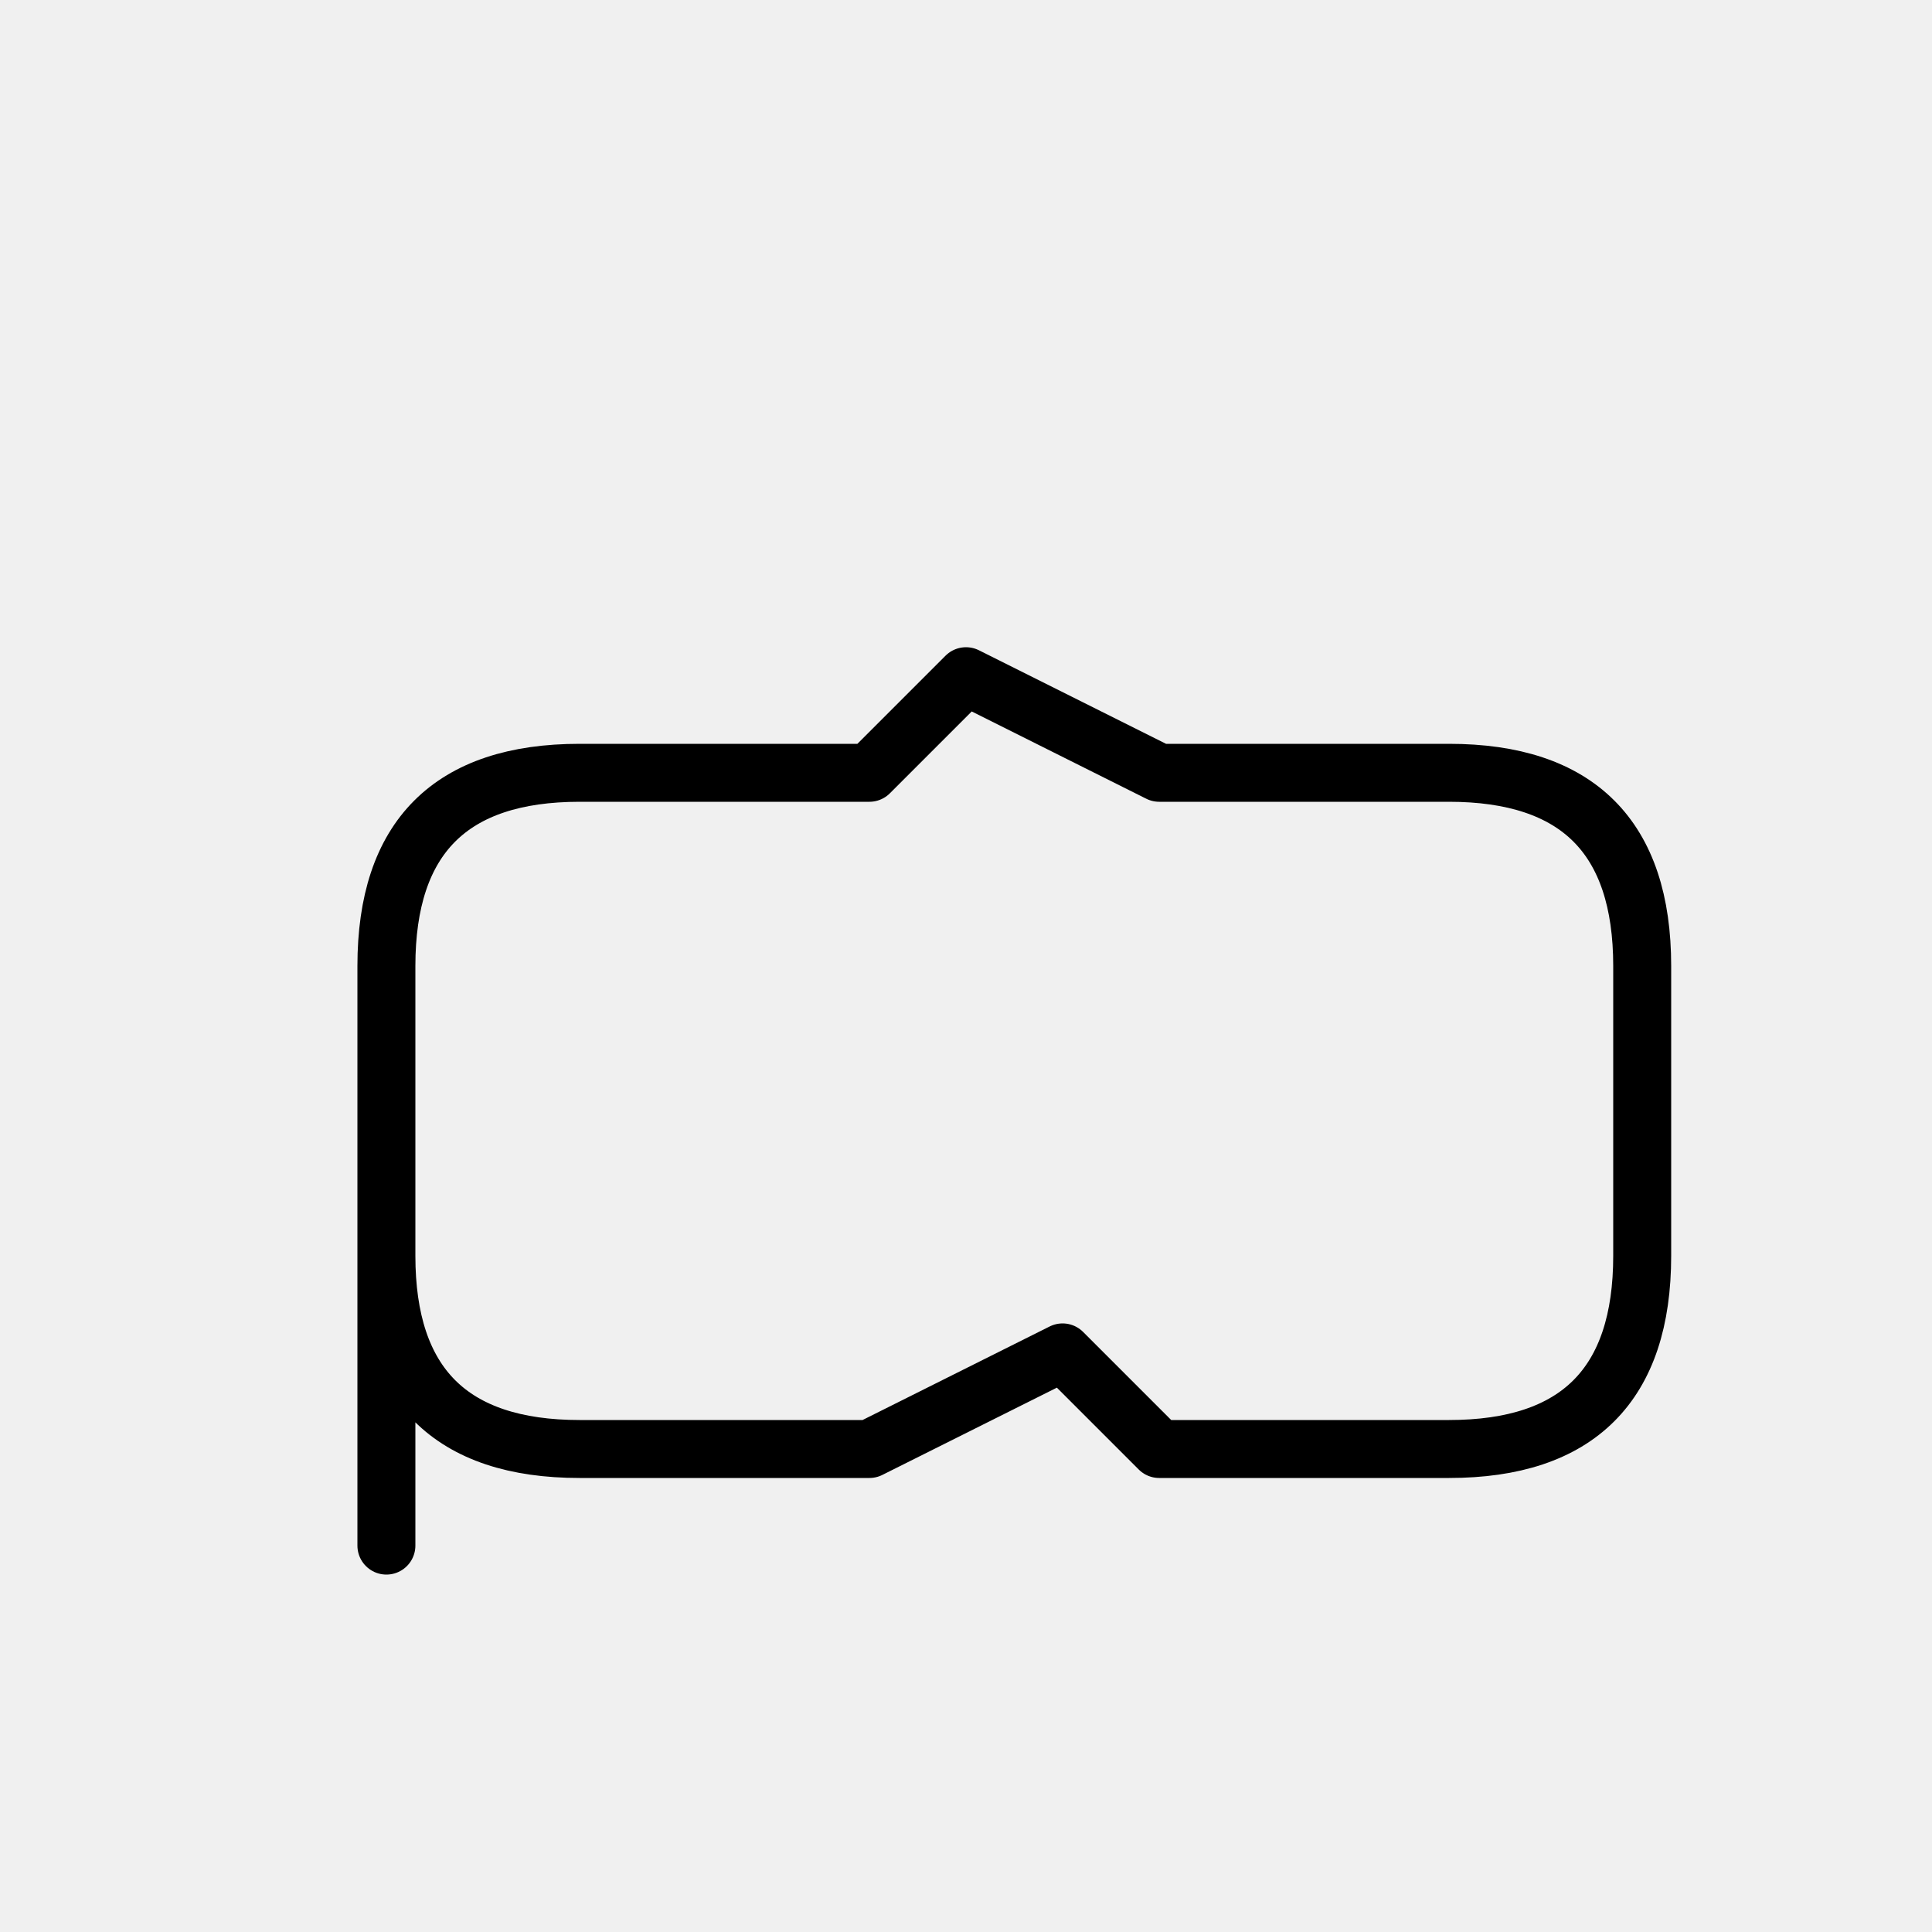
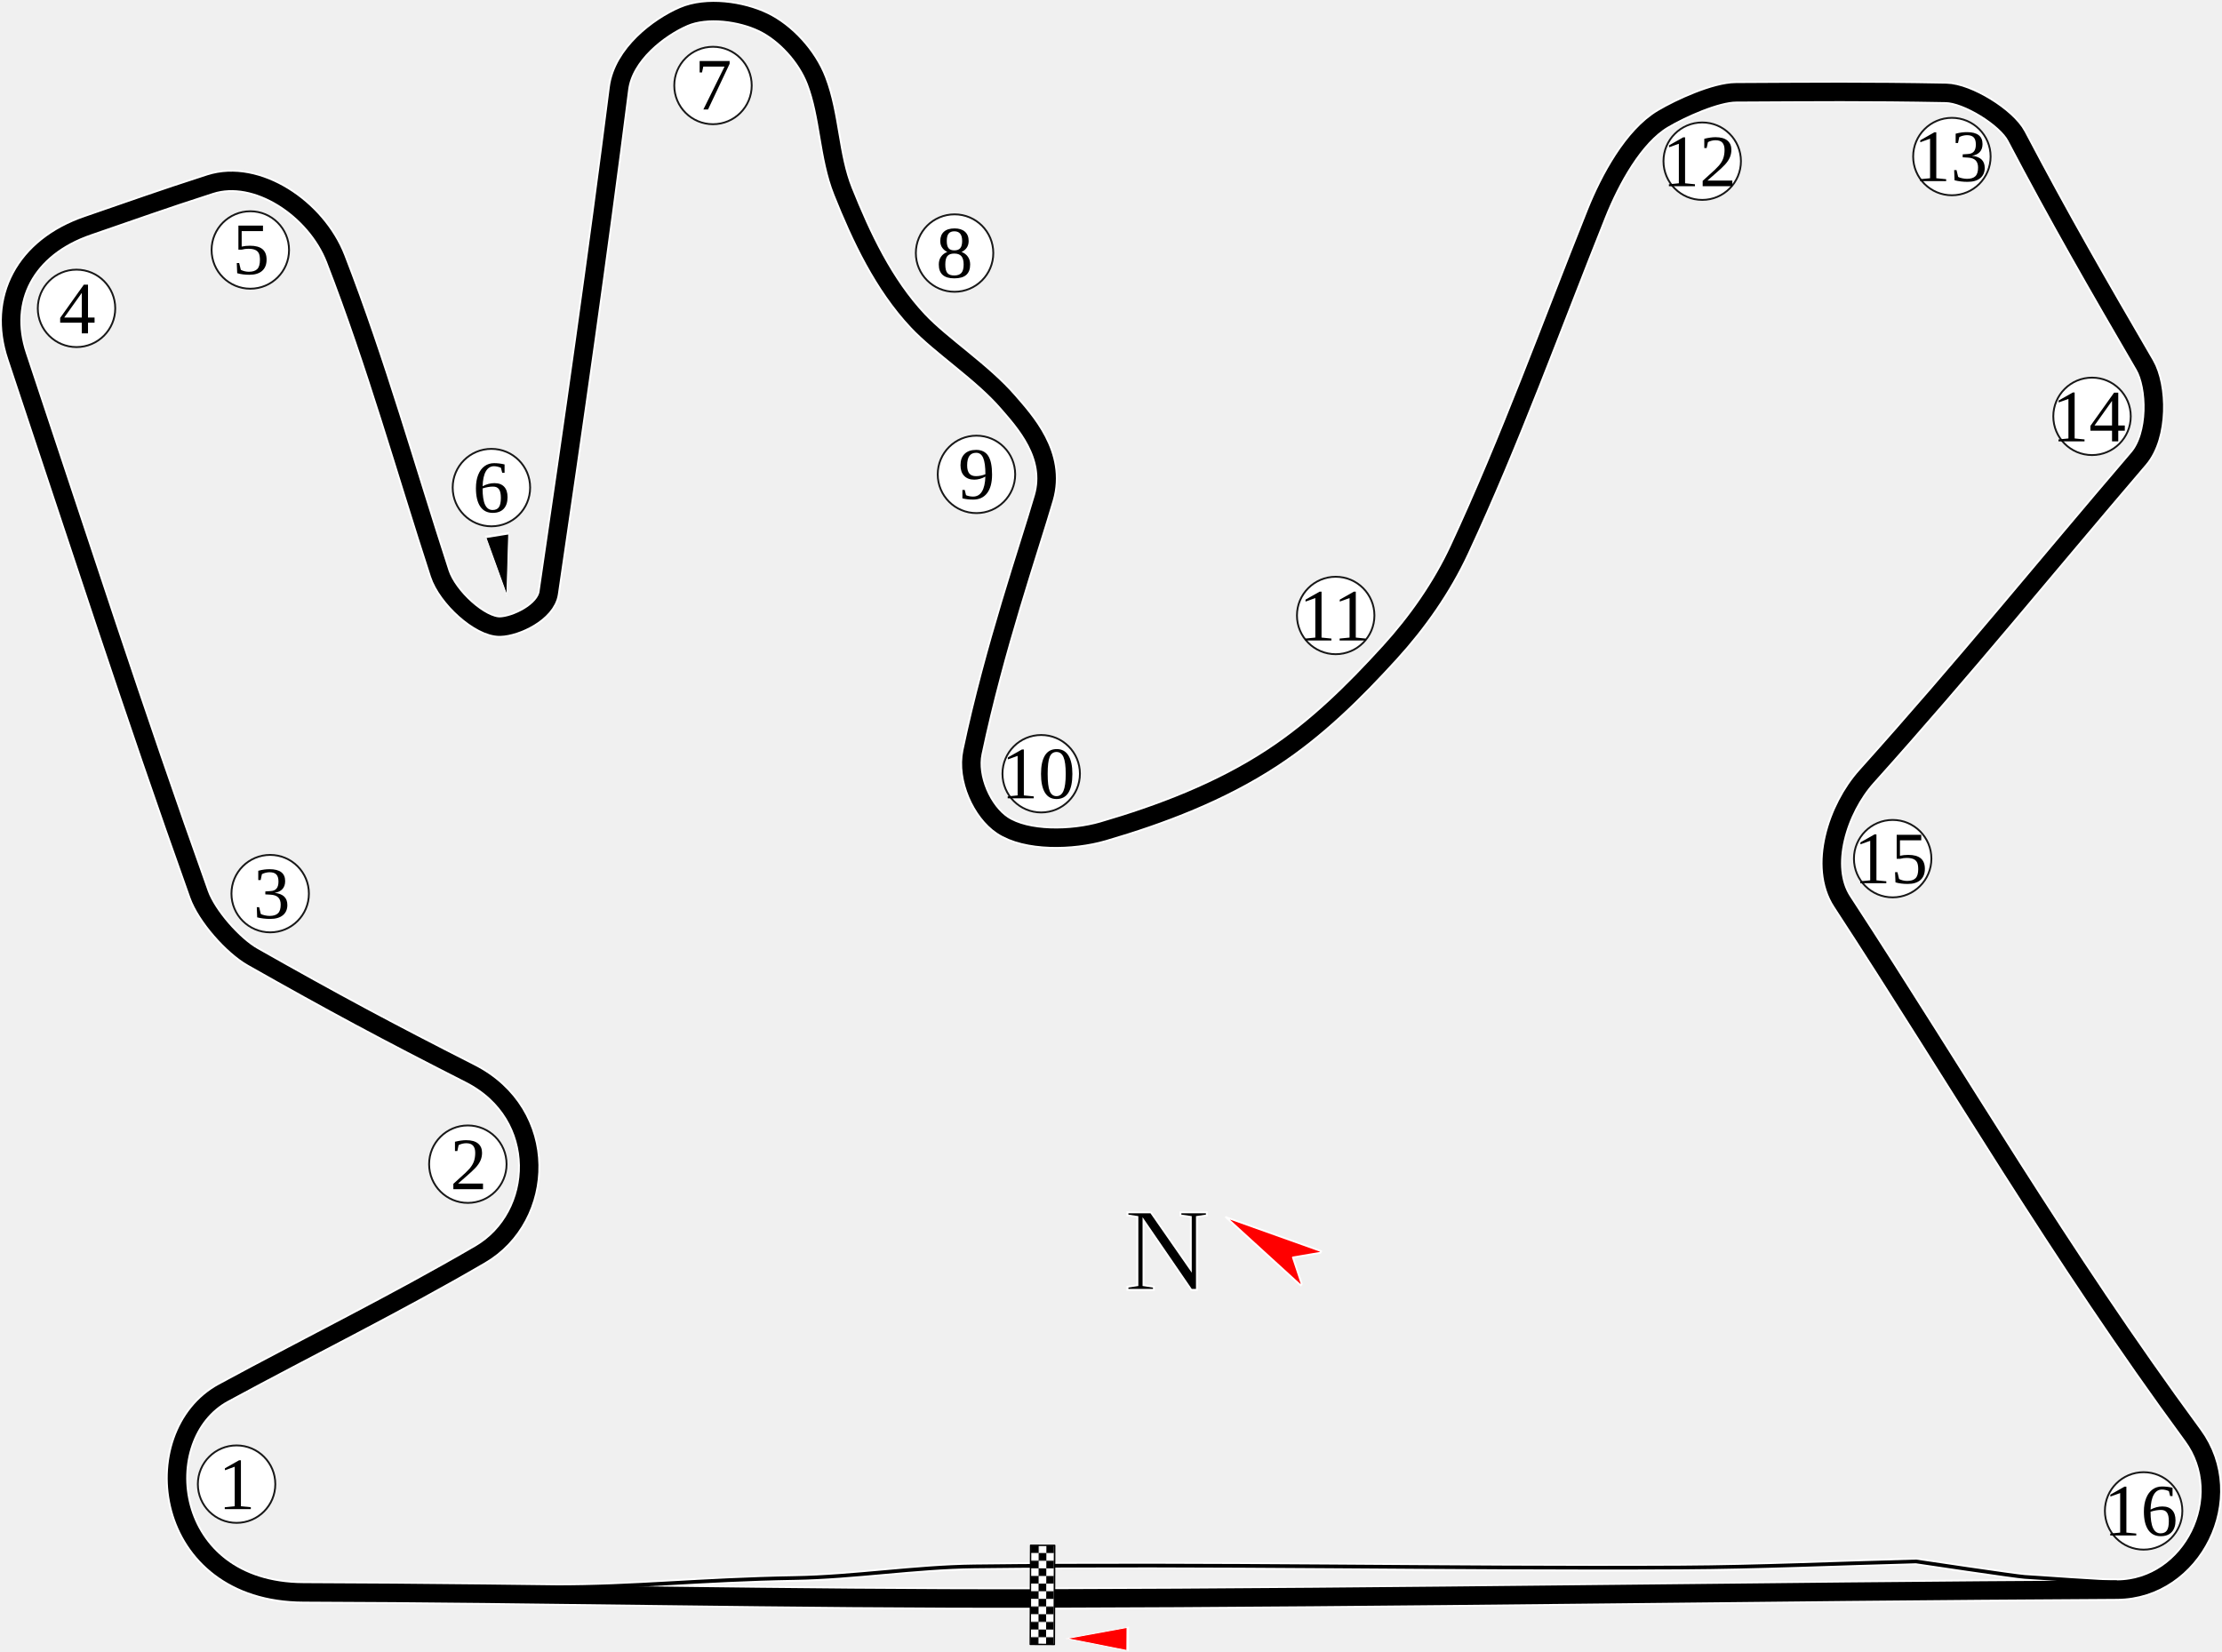
- <svg xmlns="http://www.w3.org/2000/svg" viewBox="0 0 100 100">
-   <path d="M20 80 L20 50 Q20 40 30 40 L45 40 L50 35 L60 40 L75 40 Q85 40 85 50 L85 65 Q85 75 75 75 L60 75 L55 70 L45 75 L30 75 Q20 75 20 65 Z" fill="none" stroke="currentColor" stroke-width="3" stroke-linecap="round" stroke-linejoin="round" />
+ <svg xmlns="http://www.w3.org/2000/svg" xmlns:xlink="http://www.w3.org/1999/xlink" width="1201.305" height="892.91" id="svg2383" version="1.0">
+   <defs id="defs2385">
+     <clipPath clipPathUnits="userSpaceOnUse" id="clipPath9724">
+       <path id="path9726" d="M 727.239,720.308 C 1333.36,720.308 1939.48,720.308 2545.601,720.308 C 2545.601,974.893 2545.601,1229.478 2545.601,1484.063 C 1939.48,1484.063 1333.36,1484.063 727.239,1484.063 C 727.239,1229.478 727.239,974.893 727.239,720.308 L 727.239,720.308 z" style="fill:#6a6a6a;fill-opacity:1;fill-rule:nonzero;stroke:#010101;stroke-width:0.943;stroke-linecap:round;stroke-linejoin:round;stroke-miterlimit:4;stroke-dasharray:none;stroke-dashoffset:0;stroke-opacity:1" />
+     </clipPath>
+     <clipPath clipPathUnits="userSpaceOnUse" id="clipPath3490">
+       <rect style="opacity:1;fill:#006a00;fill-opacity:1;fill-rule:nonzero;stroke:none" id="rect3492" width="1511.787" height="1003.748" x="683.14" y="104.104" transform="matrix(-0.7183395,0.6956928,-0.6956928,-0.7183395,0,0)" />
+     </clipPath>
+     <pattern patternUnits="userSpaceOnUse" width="18.181" height="18.138" patternTransform="matrix(0.1737876,0,0,0.1737876,763.4772,1693.907)" id="pattern4912">
+       <g id="g4907" transform="translate(-1025.535,-1215.281)">
+         <rect style="opacity:1;fill:#000000;fill-opacity:1;stroke:none;stroke-width:0.5;stroke-linecap:round;stroke-linejoin:round;stroke-miterlimit:4;stroke-dasharray:none;stroke-dashoffset:0;stroke-opacity:1" id="rect4899" width="18.173" height="18.096" x="1025.535" y="1215.281" />
+         <rect style="opacity:1;fill:#ffffff;fill-opacity:1;stroke:none;stroke-width:0.5;stroke-linecap:round;stroke-linejoin:round;stroke-miterlimit:4;stroke-dasharray:none;stroke-dashoffset:0;stroke-opacity:1" id="rect4903" width="9.075" height="9.075" x="1025.535" y="1215.281" />
+         <rect style="opacity:1;fill:#ffffff;fill-opacity:1;stroke:none;stroke-width:0.5;stroke-linecap:round;stroke-linejoin:round;stroke-miterlimit:4;stroke-dasharray:none;stroke-dashoffset:0;stroke-opacity:1" id="rect4905" width="9.075" height="9.075" x="1034.641" y="1224.344" />
+       </g>
+     </pattern>
+     <pattern xlink:href="#pattern4912" id="pattern4166" patternTransform="matrix(0.4562459,1.6264824e-8,-1.6264824e-8,0.4562459,-1778.227,454.6431)" />
+     <clipPath clipPathUnits="userSpaceOnUse" id="clipPath3494">
+       <rect style="opacity:1;fill:#006a00;fill-opacity:1;fill-rule:nonzero;stroke:none" id="rect3496" width="2168.193" height="1468.418" x="-4232.846" y="-2372.13" transform="matrix(-0.9472965,-0.3203582,0.9519016,-0.3064038,0,0)" />
+     </clipPath>
+     <clipPath clipPathUnits="userSpaceOnUse" id="clipPath9716">
+       <path id="path9718" d="M 871.135,932.363 C 1314.876,1345.252 1758.616,1758.14 2202.356,2171.029 C 2375.779,1984.647 2549.202,1798.266 2722.625,1611.884 C 2278.885,1198.996 1835.145,786.108 1391.405,373.219 C 1217.982,559.601 1044.559,745.982 871.135,932.363 z" style="fill:#6a6a6a;fill-opacity:1;fill-rule:nonzero;stroke:#010101;stroke-width:0.943;stroke-linecap:round;stroke-linejoin:round;stroke-miterlimit:4;stroke-dasharray:none;stroke-dashoffset:0;stroke-opacity:1" />
+     </clipPath>
+   </defs>
+   <g id="layer1" transform="translate(-405.6071,-126.9987)">
+     <path id="path3180" d="M 1550.113,982.599 C 1543.085,982.795 1506.344,979.99 1500.24,979.683 C 1495.973,979.468 1441.469,971.309 1441.469,971.309 C 1399.097,972.405 1356.737,974.374 1314.355,974.599 C 1187.053,975.272 1059.675,972.491 932.416,974 C 900.01,974.385 867.772,979.729 835.361,980.281 C 783.396,981.164 748.724,985.353 705.256,985.254" style="fill:none;fill-rule:evenodd;stroke:#ffffff;stroke-width:4;stroke-linecap:butt;stroke-linejoin:round;stroke-miterlimit:4;stroke-dasharray:none;stroke-opacity:1" />
+     <path id="path3182" d="M 967.858,991.348 C 831.075,991.672 699.567,988.43 569.768,988.058 C 493.152,987.838 484.049,903.052 526.4,880.086 C 573.979,854.285 618.731,832.38 665.178,805.313 C 700.059,784.987 702.808,729.382 659.795,707.51 C 614.281,684.368 586.157,669.269 542.252,644.402 C 531.541,638.336 517.404,622.264 513.24,610.605 C 477.772,511.31 448.425,420.189 414.839,319.589 C 404.602,288.926 419.038,260.67 453.123,249.004 C 479.356,240.026 491.014,235.665 519.222,226.572 C 544.501,218.423 576.536,239.645 587.115,266.949 C 609.237,324.041 624.979,380.75 643.345,437.132 C 647.535,449.999 665.214,466.074 675.945,465.845 C 684.442,465.663 700.731,458.026 702.265,447.6 C 715.662,356.602 728.721,265.654 740.25,174.829 C 742.599,156.323 761.843,141.72 775.244,135.948 C 787.765,130.554 806.351,133.157 818.313,138.939 C 830.279,144.722 841.92,157.302 847.025,170.642 C 854.282,189.604 853.745,211.367 861.382,230.46 C 871.291,255.234 883.308,280.761 901.759,300.448 C 914.439,313.977 936.667,328.198 950.762,344.567 C 959.361,354.552 976.649,373.061 969.952,396.157 C 962.036,423.453 943.303,477.047 931.369,533.739 C 928.4,547.845 936.589,565.932 947.52,573.219 C 960.517,581.883 985.323,581.359 1001.955,576.509 C 1033.178,567.402 1065.277,555.242 1093.476,536.729 C 1117.519,520.946 1137.505,501.155 1156.884,479.902 C 1171.816,463.526 1185.112,444.61 1194.569,424.271 C 1222.199,364.852 1244.183,303.826 1268.744,242.424 C 1276.086,224.069 1288.714,200.743 1304.634,191.279 C 1314.294,185.538 1333.234,176.975 1344.115,176.923 C 1388.295,176.713 1413.022,176.41 1457.769,177.222 C 1469.3,177.433 1490.414,190.397 1495.754,200.551 C 1519.395,245.51 1540.113,281.388 1565.143,324.375 C 1571.892,335.966 1572.503,362.472 1561.853,374.921 C 1508.785,436.951 1469.648,485.611 1414.7,546.899 C 1399.031,564.375 1389.145,595.518 1401.54,614.493 C 1465.446,712.322 1518.211,803.792 1591.164,903.116 C 1615.655,936.461 1591.046,986.344 1550.188,986.562 C 1352.789,987.615 1167.652,990.874 967.858,991.348 z" style="fill:none;fill-rule:evenodd;stroke:#ffffff;stroke-width:12;stroke-linecap:butt;stroke-linejoin:round;stroke-miterlimit:4;stroke-dasharray:none;stroke-opacity:1" />
+     <path style="fill:none;fill-rule:evenodd;stroke:#000000;stroke-width:10;stroke-linecap:butt;stroke-linejoin:round;stroke-miterlimit:4;stroke-dasharray:none;stroke-opacity:1" d="M 967.858,991.348 C 831.075,991.672 699.567,988.43 569.768,988.058 C 493.152,987.838 484.049,903.052 526.4,880.086 C 573.979,854.285 618.731,832.38 665.178,805.313 C 700.059,784.987 702.808,729.382 659.795,707.51 C 614.281,684.368 586.157,669.269 542.252,644.402 C 531.541,638.336 517.404,622.264 513.24,610.605 C 477.772,511.31 448.425,420.189 414.839,319.589 C 404.602,288.926 419.038,260.67 453.123,249.004 C 479.356,240.026 491.014,235.665 519.222,226.572 C 544.501,218.423 576.536,239.645 587.115,266.949 C 609.237,324.041 624.979,380.75 643.345,437.132 C 647.535,449.999 665.214,466.074 675.945,465.845 C 684.442,465.663 700.731,458.026 702.265,447.6 C 715.662,356.602 728.721,265.654 740.25,174.829 C 742.599,156.323 761.843,141.72 775.244,135.948 C 787.765,130.554 806.351,133.157 818.313,138.939 C 830.279,144.722 841.92,157.302 847.025,170.642 C 854.282,189.604 853.745,211.367 861.382,230.46 C 871.291,255.234 883.308,280.761 901.759,300.448 C 914.439,313.977 936.667,328.198 950.762,344.567 C 959.361,354.552 976.649,373.061 969.952,396.157 C 962.036,423.453 943.303,477.047 931.369,533.739 C 928.4,547.845 936.589,565.932 947.52,573.219 C 960.517,581.883 985.323,581.359 1001.955,576.509 C 1033.178,567.402 1065.277,555.242 1093.476,536.729 C 1117.519,520.946 1137.505,501.155 1156.884,479.902 C 1171.816,463.526 1185.112,444.61 1194.569,424.271 C 1222.199,364.852 1244.183,303.826 1268.744,242.424 C 1276.086,224.069 1288.714,200.743 1304.634,191.279 C 1314.294,185.538 1333.234,176.975 1344.115,176.923 C 1388.295,176.713 1413.022,176.41 1457.769,177.222 C 1469.3,177.433 1490.414,190.397 1495.754,200.551 C 1519.395,245.51 1540.113,281.388 1565.143,324.375 C 1571.892,335.966 1572.503,362.472 1561.853,374.921 C 1508.785,436.951 1469.648,485.611 1414.7,546.899 C 1399.031,564.375 1389.145,595.518 1401.54,614.493 C 1465.446,712.322 1518.211,803.792 1591.164,903.116 C 1615.655,936.461 1591.046,986.344 1550.188,986.562 C 1352.789,987.615 1167.652,990.874 967.858,991.348 z" id="path2406" />
+     <path style="fill:none;fill-rule:evenodd;stroke:#000000;stroke-width:2;stroke-linecap:butt;stroke-linejoin:round;stroke-miterlimit:4;stroke-dasharray:none;stroke-opacity:1" d="M 1550.113,982.599 C 1543.085,982.795 1506.344,979.99 1500.24,979.683 C 1495.973,979.468 1441.469,971.309 1441.469,971.309 C 1399.097,972.405 1356.737,974.374 1314.355,974.599 C 1187.053,975.272 1059.675,972.491 932.416,974 C 900.01,974.385 867.772,979.729 835.361,980.281 C 783.396,981.164 748.724,985.353 705.256,985.254" id="path3178" />
+     <g id="g3363" transform="translate(-12.36166,21.07835)">
+       <path transform="matrix(0.8974359,0,0,0.8974359,-834.3162,75.13908)" d="M 1561.255,928.539 A 23.329,23.329 0 1 1 1514.596,928.539 A 23.329,23.329 0 1 1 1561.255,928.539 z" id="path3361" style="opacity:1;fill:#ffffff;fill-opacity:1;fill-rule:nonzero;stroke:#181818;stroke-width:1.114;stroke-linecap:round;stroke-linejoin:round;marker:none;marker-start:none;marker-mid:none;marker-end:none;stroke-miterlimit:4;stroke-dasharray:none;stroke-dashoffset:66;stroke-opacity:1;visibility:visible;display:inline;overflow:visible;enable-background:accumulate" />
+       <text id="text3184" y="921.959" x="535.971" style="font-size:40px;font-style:normal;font-weight:normal;writing-mode:lr-tb;fill:#000000;fill-opacity:1;stroke:none;stroke-width:1px;stroke-linecap:butt;stroke-linejoin:miter;stroke-opacity:1;font-family:Times New Roman" xml:space="preserve">
+         <tspan y="921.959" x="535.971" id="tspan3186">1</tspan>
+       </text>
+     </g>
+     <g id="g3356" transform="translate(10.08298,17.94545)">
+       <path transform="matrix(0.8974359,0,0,0.8974359,-731.7317,-94.74459)" d="M 1561.255,928.539 A 23.329,23.329 0 1 1 1514.596,928.539 A 23.329,23.329 0 1 1 1561.255,928.539 z" id="path3354" style="opacity:1;fill:#ffffff;fill-opacity:1;fill-rule:nonzero;stroke:#181818;stroke-width:1.114;stroke-linecap:round;stroke-linejoin:round;marker:none;marker-start:none;marker-mid:none;marker-end:none;stroke-miterlimit:4;stroke-dasharray:none;stroke-dashoffset:66;stroke-opacity:1;visibility:visible;display:inline;overflow:visible;enable-background:accumulate" />
+       <text id="text3188" y="752.075" x="638.858" style="font-size:40px;font-style:normal;font-weight:normal;writing-mode:lr-tb;fill:#000000;fill-opacity:1;stroke:none;stroke-width:1px;stroke-linecap:butt;stroke-linejoin:miter;stroke-opacity:1;font-family:Times New Roman" xml:space="preserve">
+         <tspan y="752.075" x="638.858" id="tspan3190">2</tspan>
+       </text>
+     </g>
+     <g id="g3349" transform="translate(-10.19703,19.76794)">
+       <path transform="matrix(0.8974359,0,0,0.8974359,-818.3191,-242.8593)" d="M 1561.255,928.539 A 23.329,23.329 0 1 1 1514.596,928.539 A 23.329,23.329 0 1 1 1561.255,928.539 z" id="path3347" style="opacity:1;fill:#ffffff;fill-opacity:1;fill-rule:nonzero;stroke:#181818;stroke-width:1.114;stroke-linecap:round;stroke-linejoin:round;marker:none;marker-start:none;marker-mid:none;marker-end:none;stroke-miterlimit:4;stroke-dasharray:none;stroke-dashoffset:66;stroke-opacity:1;visibility:visible;display:inline;overflow:visible;enable-background:accumulate" />
+       <text id="text3192" y="603.726" x="552.72" style="font-size:40px;font-style:normal;font-weight:normal;writing-mode:lr-tb;fill:#000000;fill-opacity:1;stroke:none;stroke-width:1px;stroke-linecap:butt;stroke-linejoin:miter;stroke-opacity:1;font-family:Times New Roman" xml:space="preserve">
+         <tspan y="603.726" x="552.72" id="tspan3194">3</tspan>
+       </text>
+     </g>
+     <g id="g3342" transform="translate(-7.690257,21.76264)">
+       <path transform="matrix(0.8974359,0,0,0.8974359,-925.5231,-561.3264)" d="M 1561.255,928.539 A 23.329,23.329 0 1 1 1514.596,928.539 A 23.329,23.329 0 1 1 1561.255,928.539 z" id="path3340" style="opacity:1;fill:#ffffff;fill-opacity:1;fill-rule:nonzero;stroke:#181818;stroke-width:1.114;stroke-linecap:round;stroke-linejoin:round;marker:none;marker-start:none;marker-mid:none;marker-end:none;stroke-miterlimit:4;stroke-dasharray:none;stroke-dashoffset:66;stroke-opacity:1;visibility:visible;display:inline;overflow:visible;enable-background:accumulate" />
+       <text id="text3196" y="285.493" x="445.047" style="font-size:40px;font-style:normal;font-weight:normal;writing-mode:lr-tb;fill:#000000;fill-opacity:1;stroke:none;stroke-width:1px;stroke-linecap:butt;stroke-linejoin:miter;stroke-opacity:1;font-family:Times New Roman" xml:space="preserve">
+         <tspan y="285.493" x="445.047" id="tspan3198">4</tspan>
+       </text>
+     </g>
+     <g id="g3335" transform="translate(-8.260497,26.77619)">
+       <path transform="matrix(0.8974359,0,0,0.8974359,-830.9908,-597.9058)" d="M 1561.255,928.539 A 23.329,23.329 0 1 1 1514.596,928.539 A 23.329,23.329 0 1 1 1561.255,928.539 z" id="path3333" style="opacity:1;fill:#ffffff;fill-opacity:1;fill-rule:nonzero;stroke:#181818;stroke-width:1.114;stroke-linecap:round;stroke-linejoin:round;marker:none;marker-start:none;marker-mid:none;marker-end:none;stroke-miterlimit:4;stroke-dasharray:none;stroke-dashoffset:66;stroke-opacity:1;visibility:visible;display:inline;overflow:visible;enable-background:accumulate" />
+       <text id="text3200" y="248.406" x="539.56" style="font-size:40px;font-style:normal;font-weight:normal;writing-mode:lr-tb;fill:#000000;fill-opacity:1;stroke:none;stroke-width:1px;stroke-linecap:butt;stroke-linejoin:miter;stroke-opacity:1;font-family:Times New Roman" xml:space="preserve">
+         <tspan y="248.406" x="539.56" id="tspan3202">5</tspan>
+       </text>
+     </g>
+     <g id="g3321" transform="translate(-10.76727,15.55273)">
+       <path transform="matrix(0.8974359,0,0,0.8974359,-578.3432,-675.6304)" d="M 1561.255,928.539 A 23.329,23.329 0 1 1 1514.596,928.539 A 23.329,23.329 0 1 1 1561.255,928.539 z" id="path3319" style="opacity:1;fill:#ffffff;fill-opacity:1;fill-rule:nonzero;stroke:#181818;stroke-width:1.114;stroke-linecap:round;stroke-linejoin:round;marker:none;marker-start:none;marker-mid:none;marker-end:none;stroke-miterlimit:4;stroke-dasharray:none;stroke-dashoffset:66;stroke-opacity:1;visibility:visible;display:inline;overflow:visible;enable-background:accumulate" />
+       <text id="text3208" y="170.642" x="791.993" style="font-size:40px;font-style:normal;font-weight:normal;writing-mode:lr-tb;fill:#000000;fill-opacity:1;stroke:none;stroke-width:1px;stroke-linecap:butt;stroke-linejoin:miter;stroke-opacity:1;font-family:Times New Roman" xml:space="preserve">
+         <tspan y="170.642" x="791.993" id="tspan3210">7</tspan>
+       </text>
+     </g>
+     <g id="g3314" transform="translate(-13.16,21.53455)">
+       <path transform="matrix(0.8974359,0,0,0.8974359,-445.3418,-591.0011)" d="M 1561.255,928.539 A 23.329,23.329 0 1 1 1514.596,928.539 A 23.329,23.329 0 1 1 1561.255,928.539 z" id="path3312" style="opacity:1;fill:#ffffff;fill-opacity:1;fill-rule:nonzero;stroke:#181818;stroke-width:1.114;stroke-linecap:round;stroke-linejoin:round;marker:none;marker-start:none;marker-mid:none;marker-end:none;stroke-miterlimit:4;stroke-dasharray:none;stroke-dashoffset:66;stroke-opacity:1;visibility:visible;display:inline;overflow:visible;enable-background:accumulate" />
+       <text id="text3212" y="255.584" x="924.789" style="font-size:40px;font-style:normal;font-weight:normal;writing-mode:lr-tb;fill:#000000;fill-opacity:1;stroke:none;stroke-width:1px;stroke-linecap:butt;stroke-linejoin:miter;stroke-opacity:1;font-family:Times New Roman" xml:space="preserve">
+         <tspan y="255.584" x="924.789" id="tspan3214">8</tspan>
+       </text>
+     </g>
+     <g id="g3307" transform="translate(-3.589091,-1.196364)">
+       <path transform="matrix(0.8974359,0,0,0.8974359,-443.076,-448.5948)" d="M 1561.255,928.539 A 23.329,23.329 0 1 1 1514.596,928.539 A 23.329,23.329 0 1 1 1561.255,928.539 z" id="path3297" style="fill:#ffffff;fill-opacity:1;fill-rule:nonzero;stroke:#181818;stroke-width:1.114;stroke-linecap:round;stroke-linejoin:round;marker:none;marker-start:none;marker-mid:none;marker-end:none;stroke-miterlimit:4;stroke-dasharray:none;stroke-dashoffset:66;stroke-opacity:1;visibility:visible;display:inline;overflow:visible;enable-background:accumulate" />
+       <text id="text3216" y="397.951" x="927.182" style="font-size:40px;font-style:normal;font-weight:normal;writing-mode:lr-tb;fill:#000000;fill-opacity:1;stroke:none;stroke-width:1px;stroke-linecap:butt;stroke-linejoin:miter;stroke-opacity:1;font-family:Times New Roman" xml:space="preserve">
+         <tspan y="397.951" x="927.182" id="tspan3218">9</tspan>
+       </text>
+     </g>
+     <g id="g3292" transform="translate(-14.98249,30.30712)">
+       <path transform="matrix(0.8974359,0,0,0.8974359,-396.6823,-318.2302)" d="M 1561.255,928.539 A 23.329,23.329 0 1 1 1514.596,928.539 A 23.329,23.329 0 1 1 1561.255,928.539 z" id="path3290" style="opacity:1;fill:#ffffff;fill-opacity:1;fill-rule:nonzero;stroke:#181818;stroke-width:1.114;stroke-linecap:round;stroke-linejoin:round;marker:none;marker-start:none;marker-mid:none;marker-end:none;stroke-miterlimit:4;stroke-dasharray:none;stroke-dashoffset:66;stroke-opacity:1;visibility:visible;display:inline;overflow:visible;enable-background:accumulate" />
+       <text id="text3220" y="528.355" x="961.876" style="font-size:40px;font-style:normal;font-weight:normal;writing-mode:lr-tb;fill:#000000;fill-opacity:1;stroke:none;stroke-width:1px;stroke-linecap:butt;stroke-linejoin:miter;stroke-opacity:1;font-family:Times New Roman" xml:space="preserve">
+         <tspan y="528.355" x="961.876" id="tspan3222">10</tspan>
+       </text>
+     </g>
+     <g id="g3285" transform="translate(27.51636,1.196364)">
+       <path transform="matrix(0.8974359,0,0,0.8974359,-279.9707,-374.6936)" d="M 1561.255,928.539 A 23.329,23.329 0 1 1 1514.596,928.539 A 23.329,23.329 0 1 1 1561.255,928.539 z" id="path3283" style="opacity:1;fill:#ffffff;fill-opacity:1;fill-rule:nonzero;stroke:#181818;stroke-width:1.114;stroke-linecap:round;stroke-linejoin:round;marker:none;marker-start:none;marker-mid:none;marker-end:none;stroke-miterlimit:4;stroke-dasharray:none;stroke-dashoffset:66;stroke-opacity:1;visibility:visible;display:inline;overflow:visible;enable-background:accumulate" />
+       <text id="text3224" y="472.126" x="1080.316" style="font-size:40px;font-style:normal;font-weight:normal;writing-mode:lr-tb;fill:#000000;fill-opacity:1;stroke:none;stroke-width:1px;stroke-linecap:butt;stroke-linejoin:miter;stroke-opacity:1;font-family:Times New Roman" xml:space="preserve">
+         <tspan y="472.126" x="1080.316" id="tspan3226">11</tspan>
+       </text>
+     </g>
+     <g id="g3278" transform="translate(-12.81786,-12.36166)">
+       <path transform="matrix(0.8974359,0,0,0.8974359,-41.4794,-606.7882)" d="M 1561.255,928.539 A 23.329,23.329 0 1 1 1514.596,928.539 A 23.329,23.329 0 1 1 1561.255,928.539 z" id="path3276" style="opacity:1;fill:#ffffff;fill-opacity:1;fill-rule:nonzero;stroke:#181818;stroke-width:1.114;stroke-linecap:round;stroke-linejoin:round;marker:none;marker-start:none;marker-mid:none;marker-end:none;stroke-miterlimit:4;stroke-dasharray:none;stroke-dashoffset:66;stroke-opacity:1;visibility:visible;display:inline;overflow:visible;enable-background:accumulate" />
+       <text id="text3228" y="240.031" x="1317.196" style="font-size:40px;font-style:normal;font-weight:normal;writing-mode:lr-tb;fill:#000000;fill-opacity:1;stroke:none;stroke-width:1px;stroke-linecap:butt;stroke-linejoin:miter;stroke-opacity:1;font-family:Times New Roman" xml:space="preserve">
+         <tspan y="240.031" x="1317.196" id="tspan3230">12</tspan>
+       </text>
+     </g>
+     <g id="g3271" transform="translate(2.164631,1.652556)">
+       <path transform="matrix(0.8974359,0,0,0.8974359,78.52317,-623.3029)" d="M 1561.255,928.539 A 23.329,23.329 0 1 1 1514.596,928.539 A 23.329,23.329 0 1 1 1561.255,928.539 z" id="path3269" style="opacity:1;fill:#ffffff;fill-opacity:1;fill-rule:nonzero;stroke:#181818;stroke-width:1.114;stroke-linecap:round;stroke-linejoin:round;marker:none;marker-start:none;marker-mid:none;marker-end:none;stroke-miterlimit:4;stroke-dasharray:none;stroke-dashoffset:66;stroke-opacity:1;visibility:visible;display:inline;overflow:visible;enable-background:accumulate" />
+       <text id="text3232" y="223.282" x="1438.029" style="font-size:40px;font-style:normal;font-weight:normal;writing-mode:lr-tb;fill:#000000;fill-opacity:1;stroke:none;stroke-width:1px;stroke-linecap:butt;stroke-linejoin:miter;stroke-opacity:1;font-family:Times New Roman" xml:space="preserve">
+         <tspan y="223.282" x="1438.029" id="tspan3234">13</tspan>
+       </text>
+     </g>
+     <g id="g3264" transform="translate(15.95075,26.32)">
+       <path transform="matrix(0.8974359,0,0,0.8974359,140.5045,-507.49)" d="M 1561.255,928.539 A 23.329,23.329 0 1 1 1514.596,928.539 A 23.329,23.329 0 1 1 1561.255,928.539 z" id="path3262" style="opacity:1;fill:#ffffff;fill-opacity:1;fill-rule:nonzero;stroke:#181818;stroke-width:1.114;stroke-linecap:round;stroke-linejoin:round;marker:none;marker-start:none;marker-mid:none;marker-end:none;stroke-miterlimit:4;stroke-dasharray:none;stroke-dashoffset:66;stroke-opacity:1;visibility:visible;display:inline;overflow:visible;enable-background:accumulate" />
+       <text id="text3236" y="339.329" x="1499.044" style="font-size:40px;font-style:normal;font-weight:normal;writing-mode:lr-tb;fill:#000000;fill-opacity:1;stroke:none;stroke-width:1px;stroke-linecap:butt;stroke-linejoin:miter;stroke-opacity:1;font-family:Times New Roman" xml:space="preserve">
+         <tspan y="339.329" x="1499.044" id="tspan3238">14</tspan>
+       </text>
+     </g>
+     <g id="g3257" transform="translate(-25.40761,18.79967)">
+       <path transform="matrix(0.8974359,0,0,0.8974359,74.07956,-260.8048)" d="M 1561.255,928.539 A 23.329,23.329 0 1 1 1514.596,928.539 A 23.329,23.329 0 1 1 1561.255,928.539 z" id="path3255" style="opacity:1;fill:#ffffff;fill-opacity:1;fill-rule:nonzero;stroke:#181818;stroke-width:1.114;stroke-linecap:round;stroke-linejoin:round;marker:none;marker-start:none;marker-mid:none;marker-end:none;stroke-miterlimit:4;stroke-dasharray:none;stroke-dashoffset:66;stroke-opacity:1;visibility:visible;display:inline;overflow:visible;enable-background:accumulate" />
+       <text id="text3240" y="585.78" x="1433.244" style="font-size:40px;font-style:normal;font-weight:normal;writing-mode:lr-tb;fill:#000000;fill-opacity:1;stroke:none;stroke-width:1px;stroke-linecap:butt;stroke-linejoin:miter;stroke-opacity:1;font-family:Times New Roman" xml:space="preserve">
+         <tspan y="585.78" x="1433.244" id="tspan3242">15</tspan>
+       </text>
+     </g>
+     <g id="g3250" transform="translate(21.1924,14.98249)">
+       <path transform="matrix(0.8974359,0,0,0.8974359,163.1573,95.71165)" d="M 1561.255,928.539 A 23.329,23.329 0 1 1 1514.596,928.539 A 23.329,23.329 0 1 1 1561.255,928.539 z" id="path3248" style="opacity:1;fill:#ffffff;fill-opacity:1;fill-rule:nonzero;stroke:#181818;stroke-width:1.114;stroke-linecap:round;stroke-linejoin:round;marker:none;marker-start:none;marker-mid:none;marker-end:none;stroke-miterlimit:4;stroke-dasharray:none;stroke-dashoffset:66;stroke-opacity:1;visibility:visible;display:inline;overflow:visible;enable-background:accumulate" />
+       <text id="text3244" y="942.297" x="1521.774" style="font-size:40px;font-style:normal;font-weight:normal;writing-mode:lr-tb;fill:#000000;fill-opacity:1;stroke:none;stroke-width:1px;stroke-linecap:butt;stroke-linejoin:miter;stroke-opacity:1;font-family:Times New Roman" xml:space="preserve">
+         <tspan y="942.297" x="1521.774" id="tspan3246">16</tspan>
+       </text>
+     </g>
+     <g style="display:inline" transform="matrix(-0.7208327,0.693109,-0.693109,-0.7208327,2585.016,592.3901)" id="g4801" clip-path="url(#clipPath9716)">
+       <path clip-path="url(#clipPath3494)" transform="matrix(-0.358939,0.3679125,-1.115112,-1.087914,3587.072,1686.658)" d="M 1695.937,1398.521 L 1671.456,1398.521 L 1683.696,1377.319 L 1695.937,1398.521 z" id="path3463" style="opacity:1;fill:#ff0000;fill-opacity:1;stroke:#ffffff;stroke-width:0.838;stroke-linecap:round;stroke-linejoin:miter;stroke-miterlimit:4;stroke-dasharray:none;stroke-dashoffset:0;stroke-opacity:1;display:inline" />
+       <rect clip-path="url(#clipPath3490)" ry="0" transform="matrix(-0.7183395,-0.6956928,0.6956928,-0.7183395,0,0)" y="376.017" x="-1620.884" height="53.589" width="13.041" id="rect3457" style="opacity:1;fill:url(#pattern4166);fill-opacity:1;stroke:#000000;stroke-width:0.75;stroke-linecap:round;stroke-linejoin:round;stroke-miterlimit:4;stroke-dasharray:none;stroke-dashoffset:0;stroke-opacity:1;display:inline" />
+     </g>
+     <g style="display:inline" id="g3804" transform="translate(-1060.143,-139.5694)" clip-path="url(#clipPath9724)">
+       <text id="text3180" y="964.031" x="2073.466" style="font-size:64px;font-style:normal;font-weight:normal;fill:#000000;fill-opacity:1;stroke:#ffffff;stroke-width:1px;stroke-linecap:butt;stroke-linejoin:miter;stroke-opacity:1;font-family:Times New Roman" xml:space="preserve">
+         <tspan y="964.031" x="2073.466" id="tspan3182">N</tspan>
+       </text>
+       <path id="path2745" d="M 2128.513,924.728 L 2168.964,961.647 L 2169.495,960.763 L 2164.755,946.504 L 2179.57,943.994 L 2180.101,943.111 L 2128.513,924.728 z" style="fill:#ff0000;fill-opacity:1;fill-rule:nonzero;stroke:#ffffff;stroke-width:1;stroke-linecap:round;stroke-linejoin:round;stroke-miterlimit:4;stroke-dasharray:none;stroke-dashoffset:0;stroke-opacity:1" />
+     </g>
+     <g id="g3503">
+       <g transform="translate(-8.767273,7.178182)" id="g3328">
+         <path style="opacity:1;fill:#ffffff;fill-opacity:1;fill-rule:nonzero;stroke:#181818;stroke-width:1.114;stroke-linecap:round;stroke-linejoin:round;marker:none;marker-start:none;marker-mid:none;marker-end:none;stroke-miterlimit:4;stroke-dasharray:none;stroke-dashoffset:66;stroke-opacity:1;visibility:visible;display:inline;overflow:visible;enable-background:accumulate" id="path3326" d="M 1561.255,928.539 A 23.329,23.329 0 1 1 1514.596,928.539 A 23.329,23.329 0 1 1 1561.255,928.539 z" transform="matrix(0.8974359,0,0,0.8974359,-700.138,-449.8302)" />
+         <text xml:space="preserve" style="font-size:40px;font-style:normal;font-weight:normal;writing-mode:lr-tb;fill:#000000;fill-opacity:1;stroke:none;stroke-width:1px;stroke-linecap:butt;stroke-linejoin:miter;stroke-opacity:1;font-family:Times New Roman" x="669.964" y="396.755" id="text3204">
+           <tspan id="tspan3206" x="669.964" y="396.755">6</tspan>
+         </text>
+       </g>
+       <path style="opacity:1;fill:#000000;fill-opacity:1;stroke:#ffffff;stroke-width:0.838;stroke-linecap:round;stroke-linejoin:miter;stroke-miterlimit:4;stroke-dasharray:none;stroke-dashoffset:0;stroke-opacity:1;display:inline" id="path3501" d="M 1695.937,1398.521 L 1671.456,1398.521 L 1683.696,1377.319 L 1695.937,1398.521 z" transform="matrix(-0.5075169,8.1384156e-2,-0.2466688,-1.538242,1873.888,2430.564)" clip-path="url(#clipPath3494)" />
+     </g>
+   </g>
</svg>
